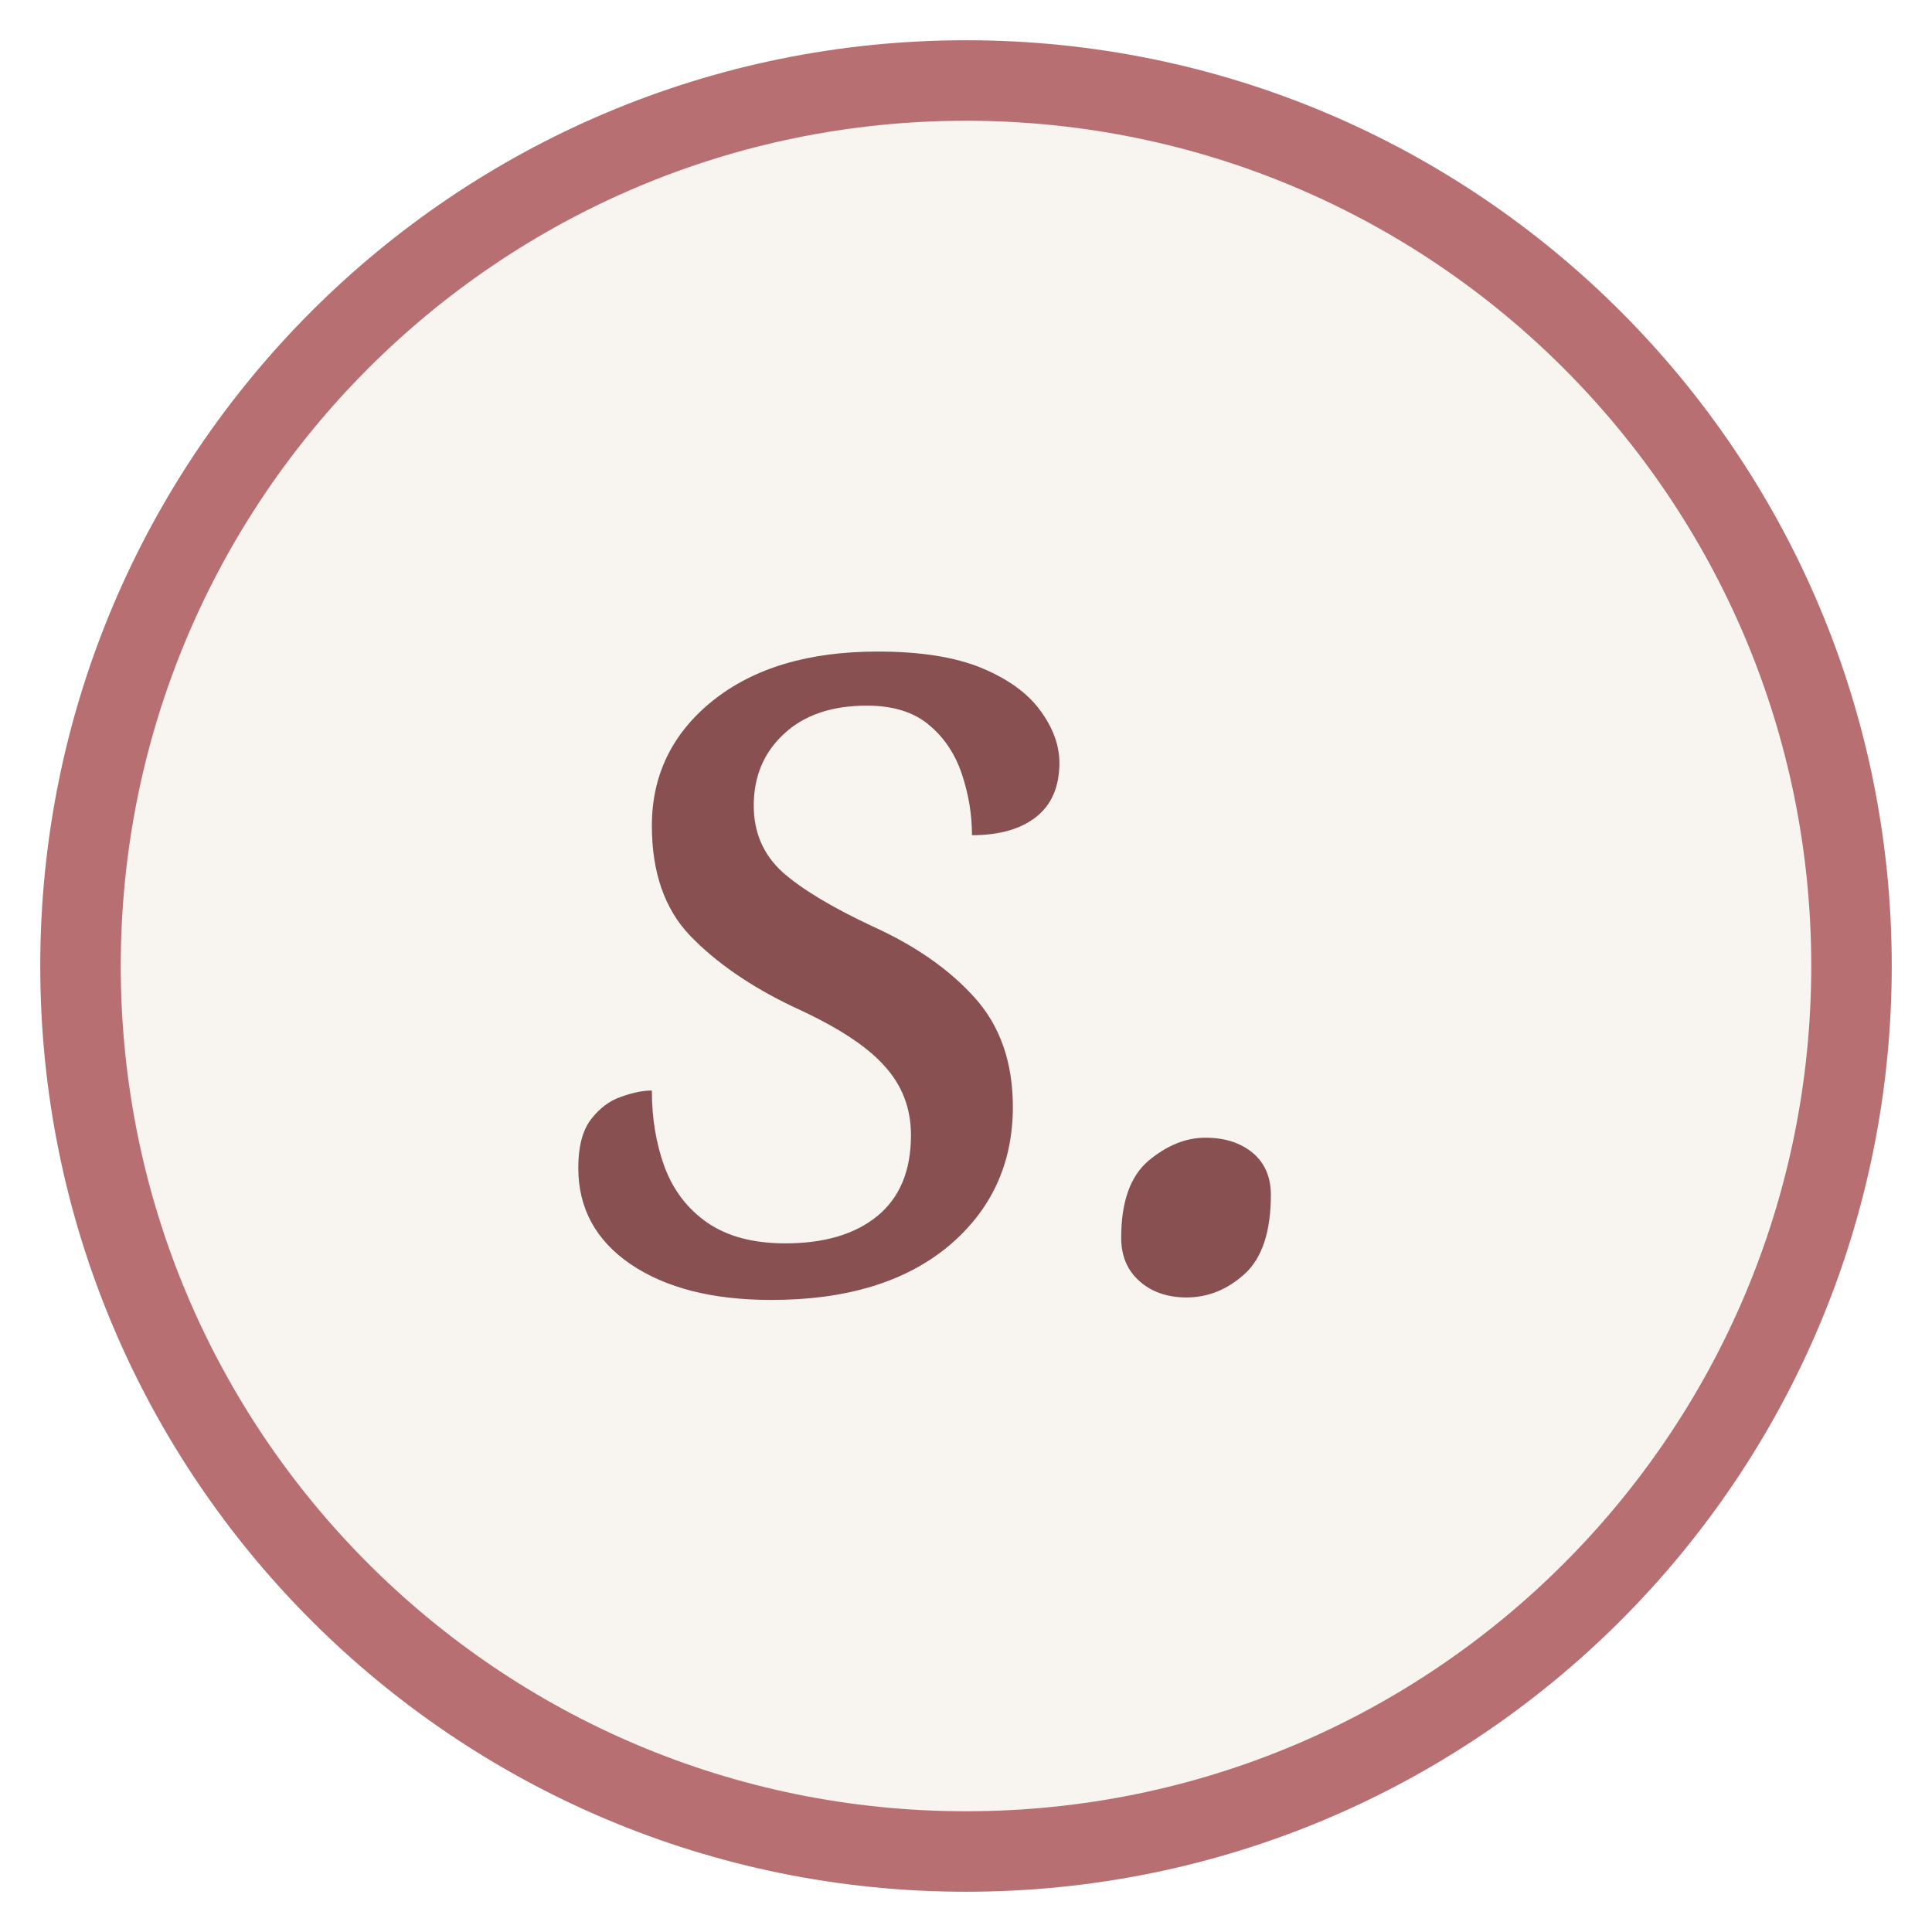
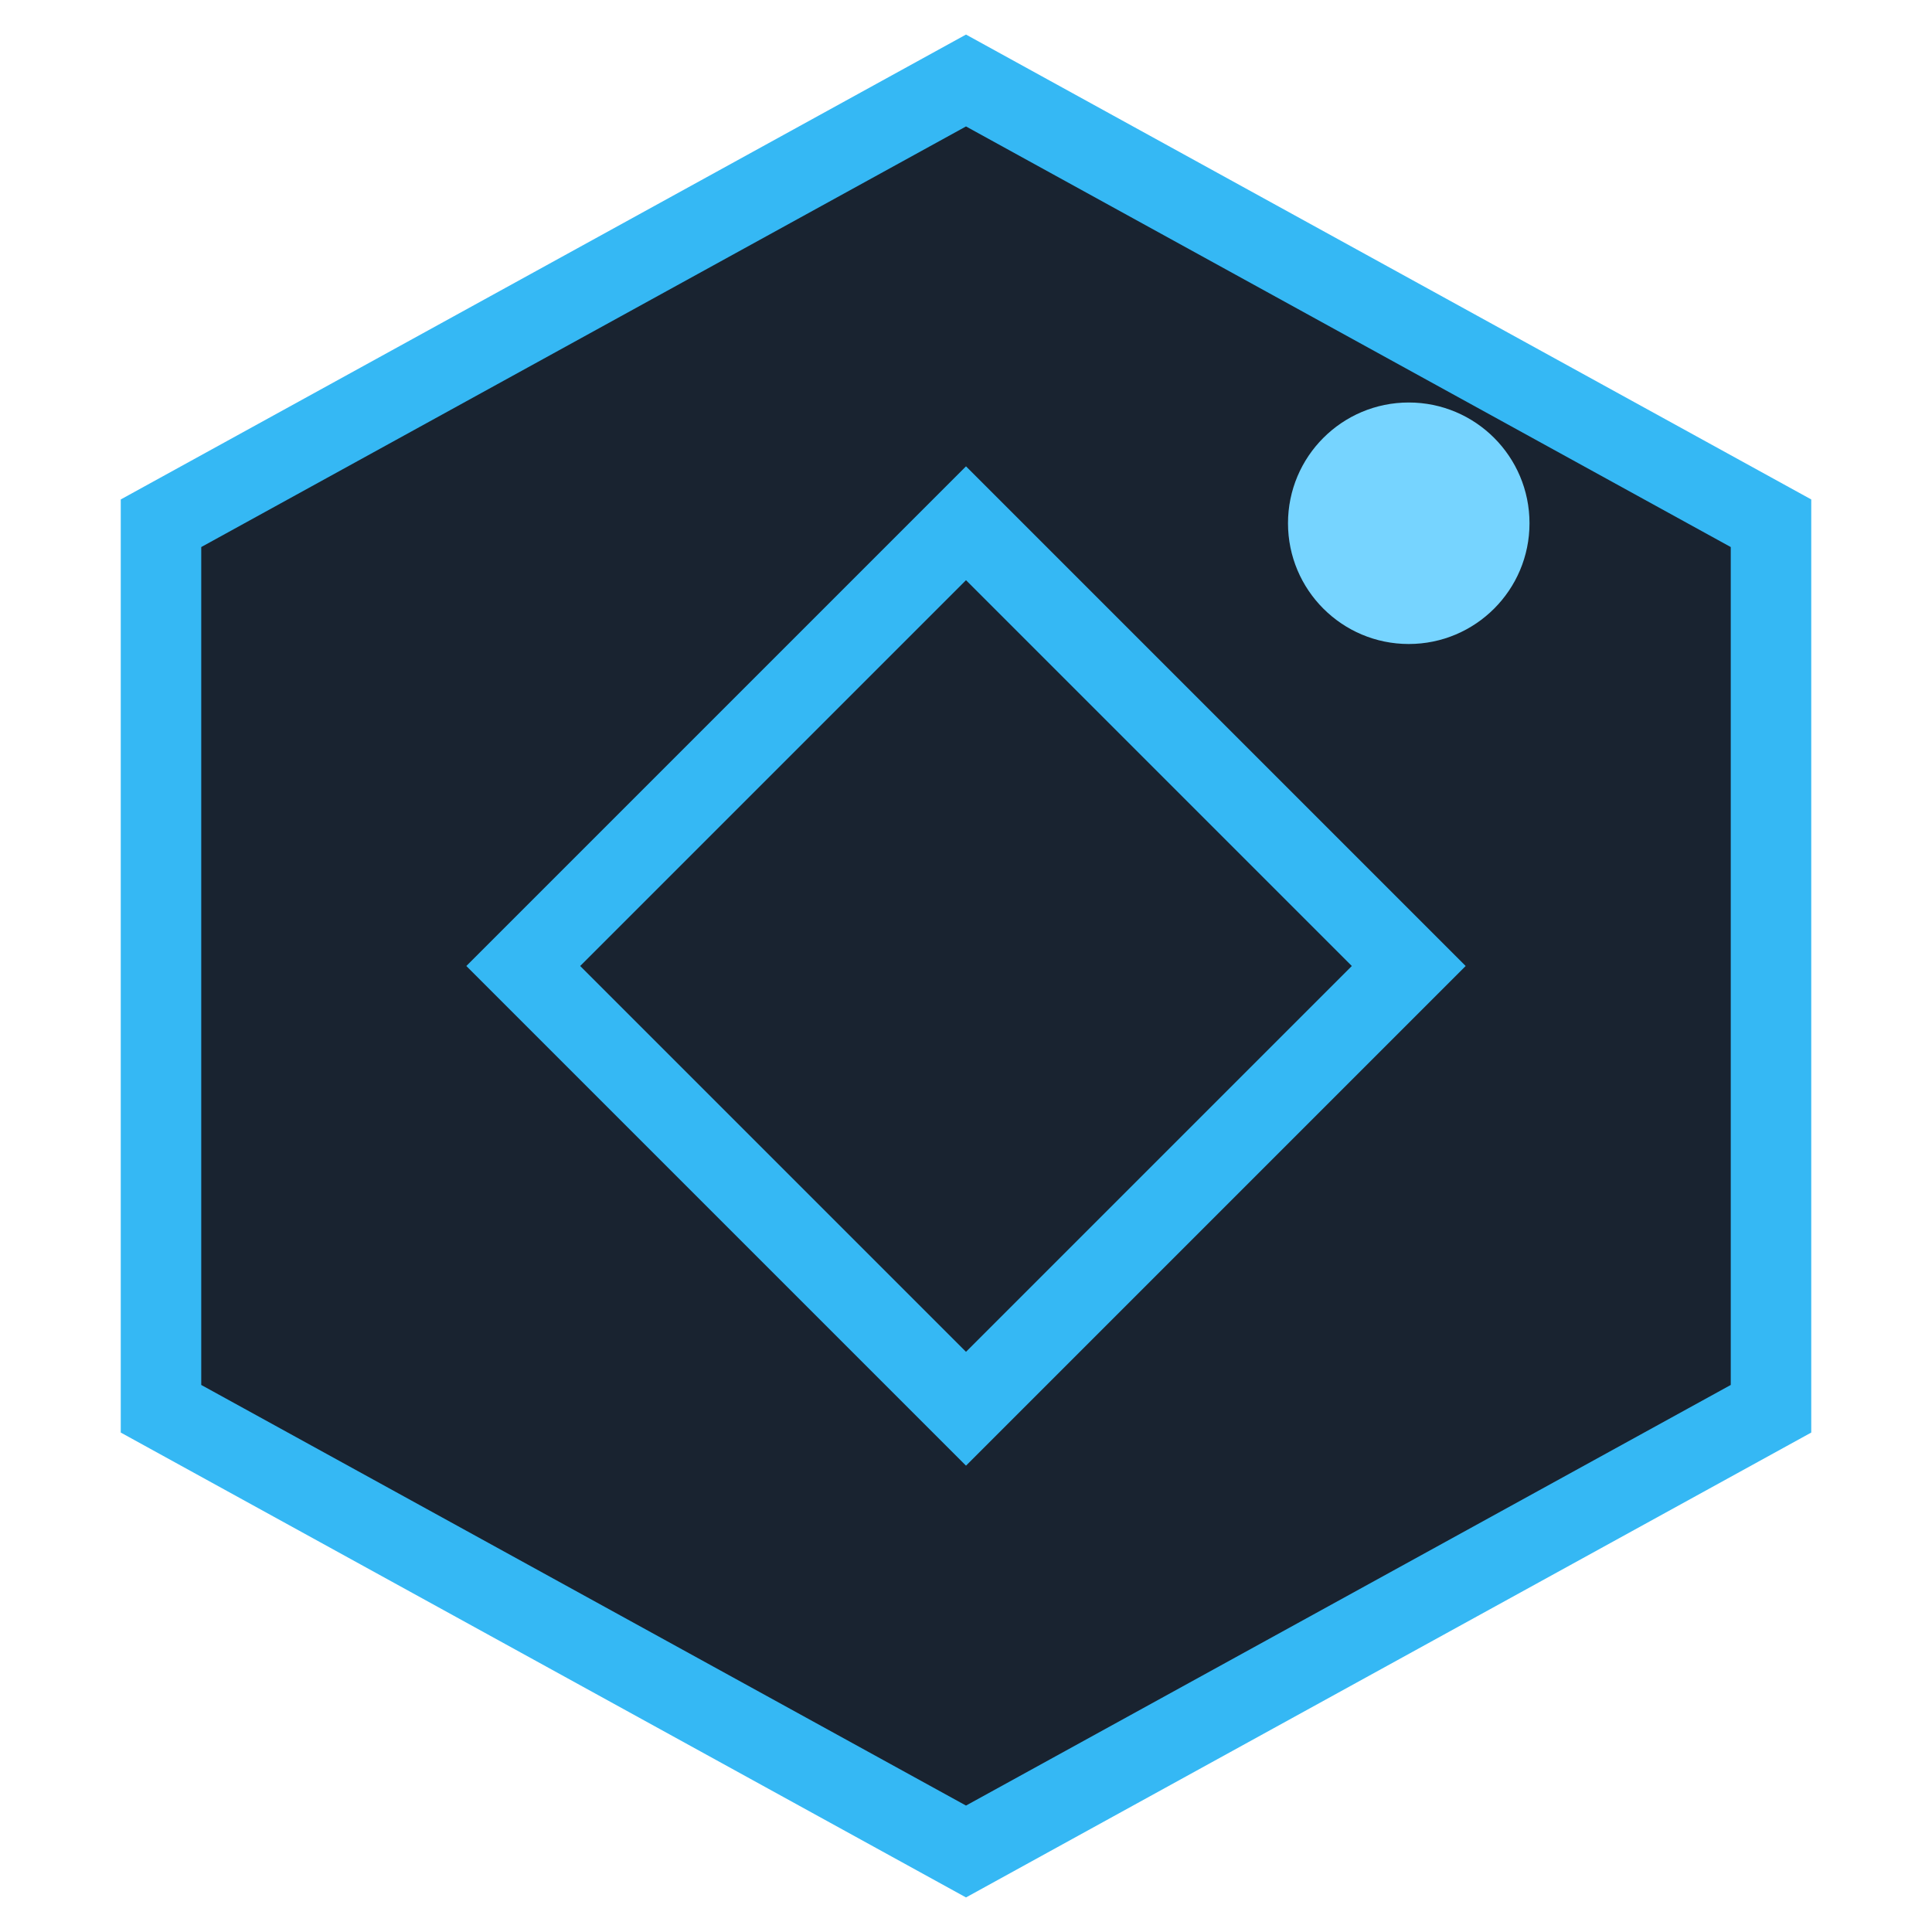
<svg xmlns="http://www.w3.org/2000/svg" viewBox="0 0 48 48">
-   <rect x="2" y="2" width="44" height="44" rx="22" fill="#f8f5f0" stroke="#b86f71" stroke-width="2" />
-   <text x="24" y="32" fill="#895052" font-family="Georgia,serif" font-size="29" font-style="italic" text-anchor="middle">s.</text>
+   <path d="M24 2 44 13v22L24 46 4 35V13L24 2Z" fill="#192330" stroke="#35B8F4" stroke-width="2" />
+   <path d="m24 13 11 11-11 11-11-11 11-11Z" fill="none" stroke="#35B8F4" stroke-width="2" />
+   <circle cx="35" cy="13" r="3" fill="#76D4FF" />
</svg>
